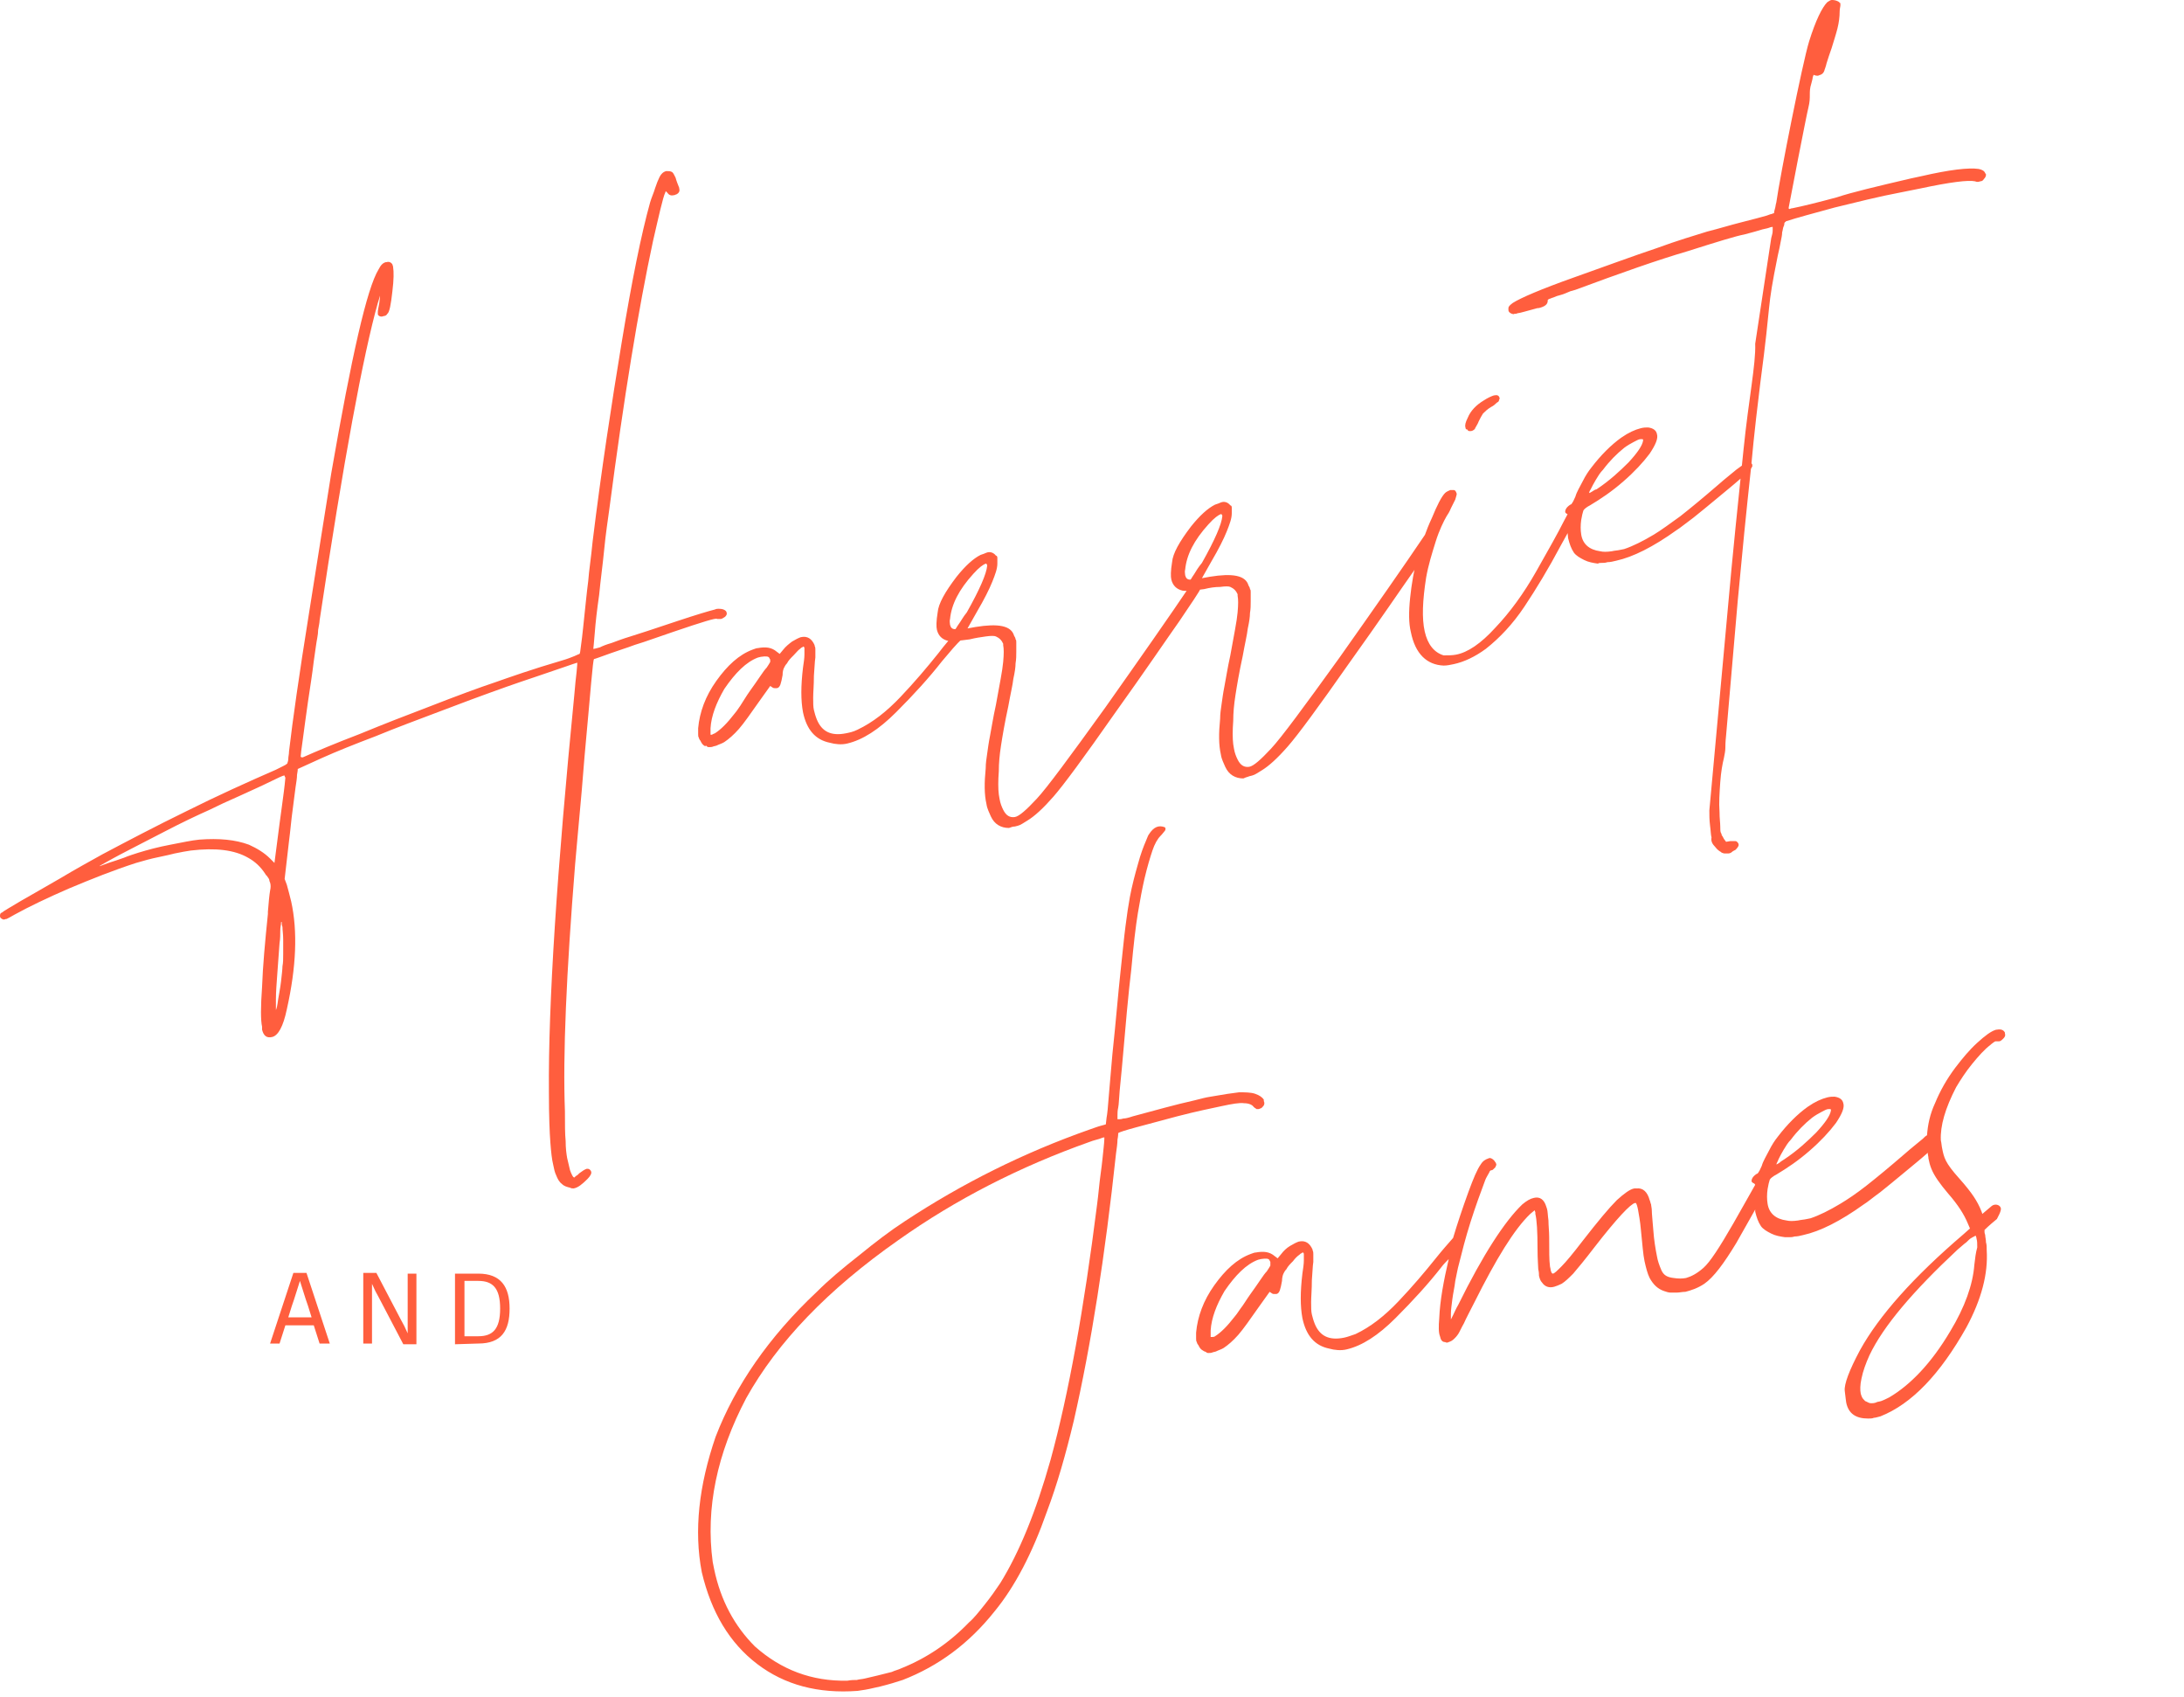
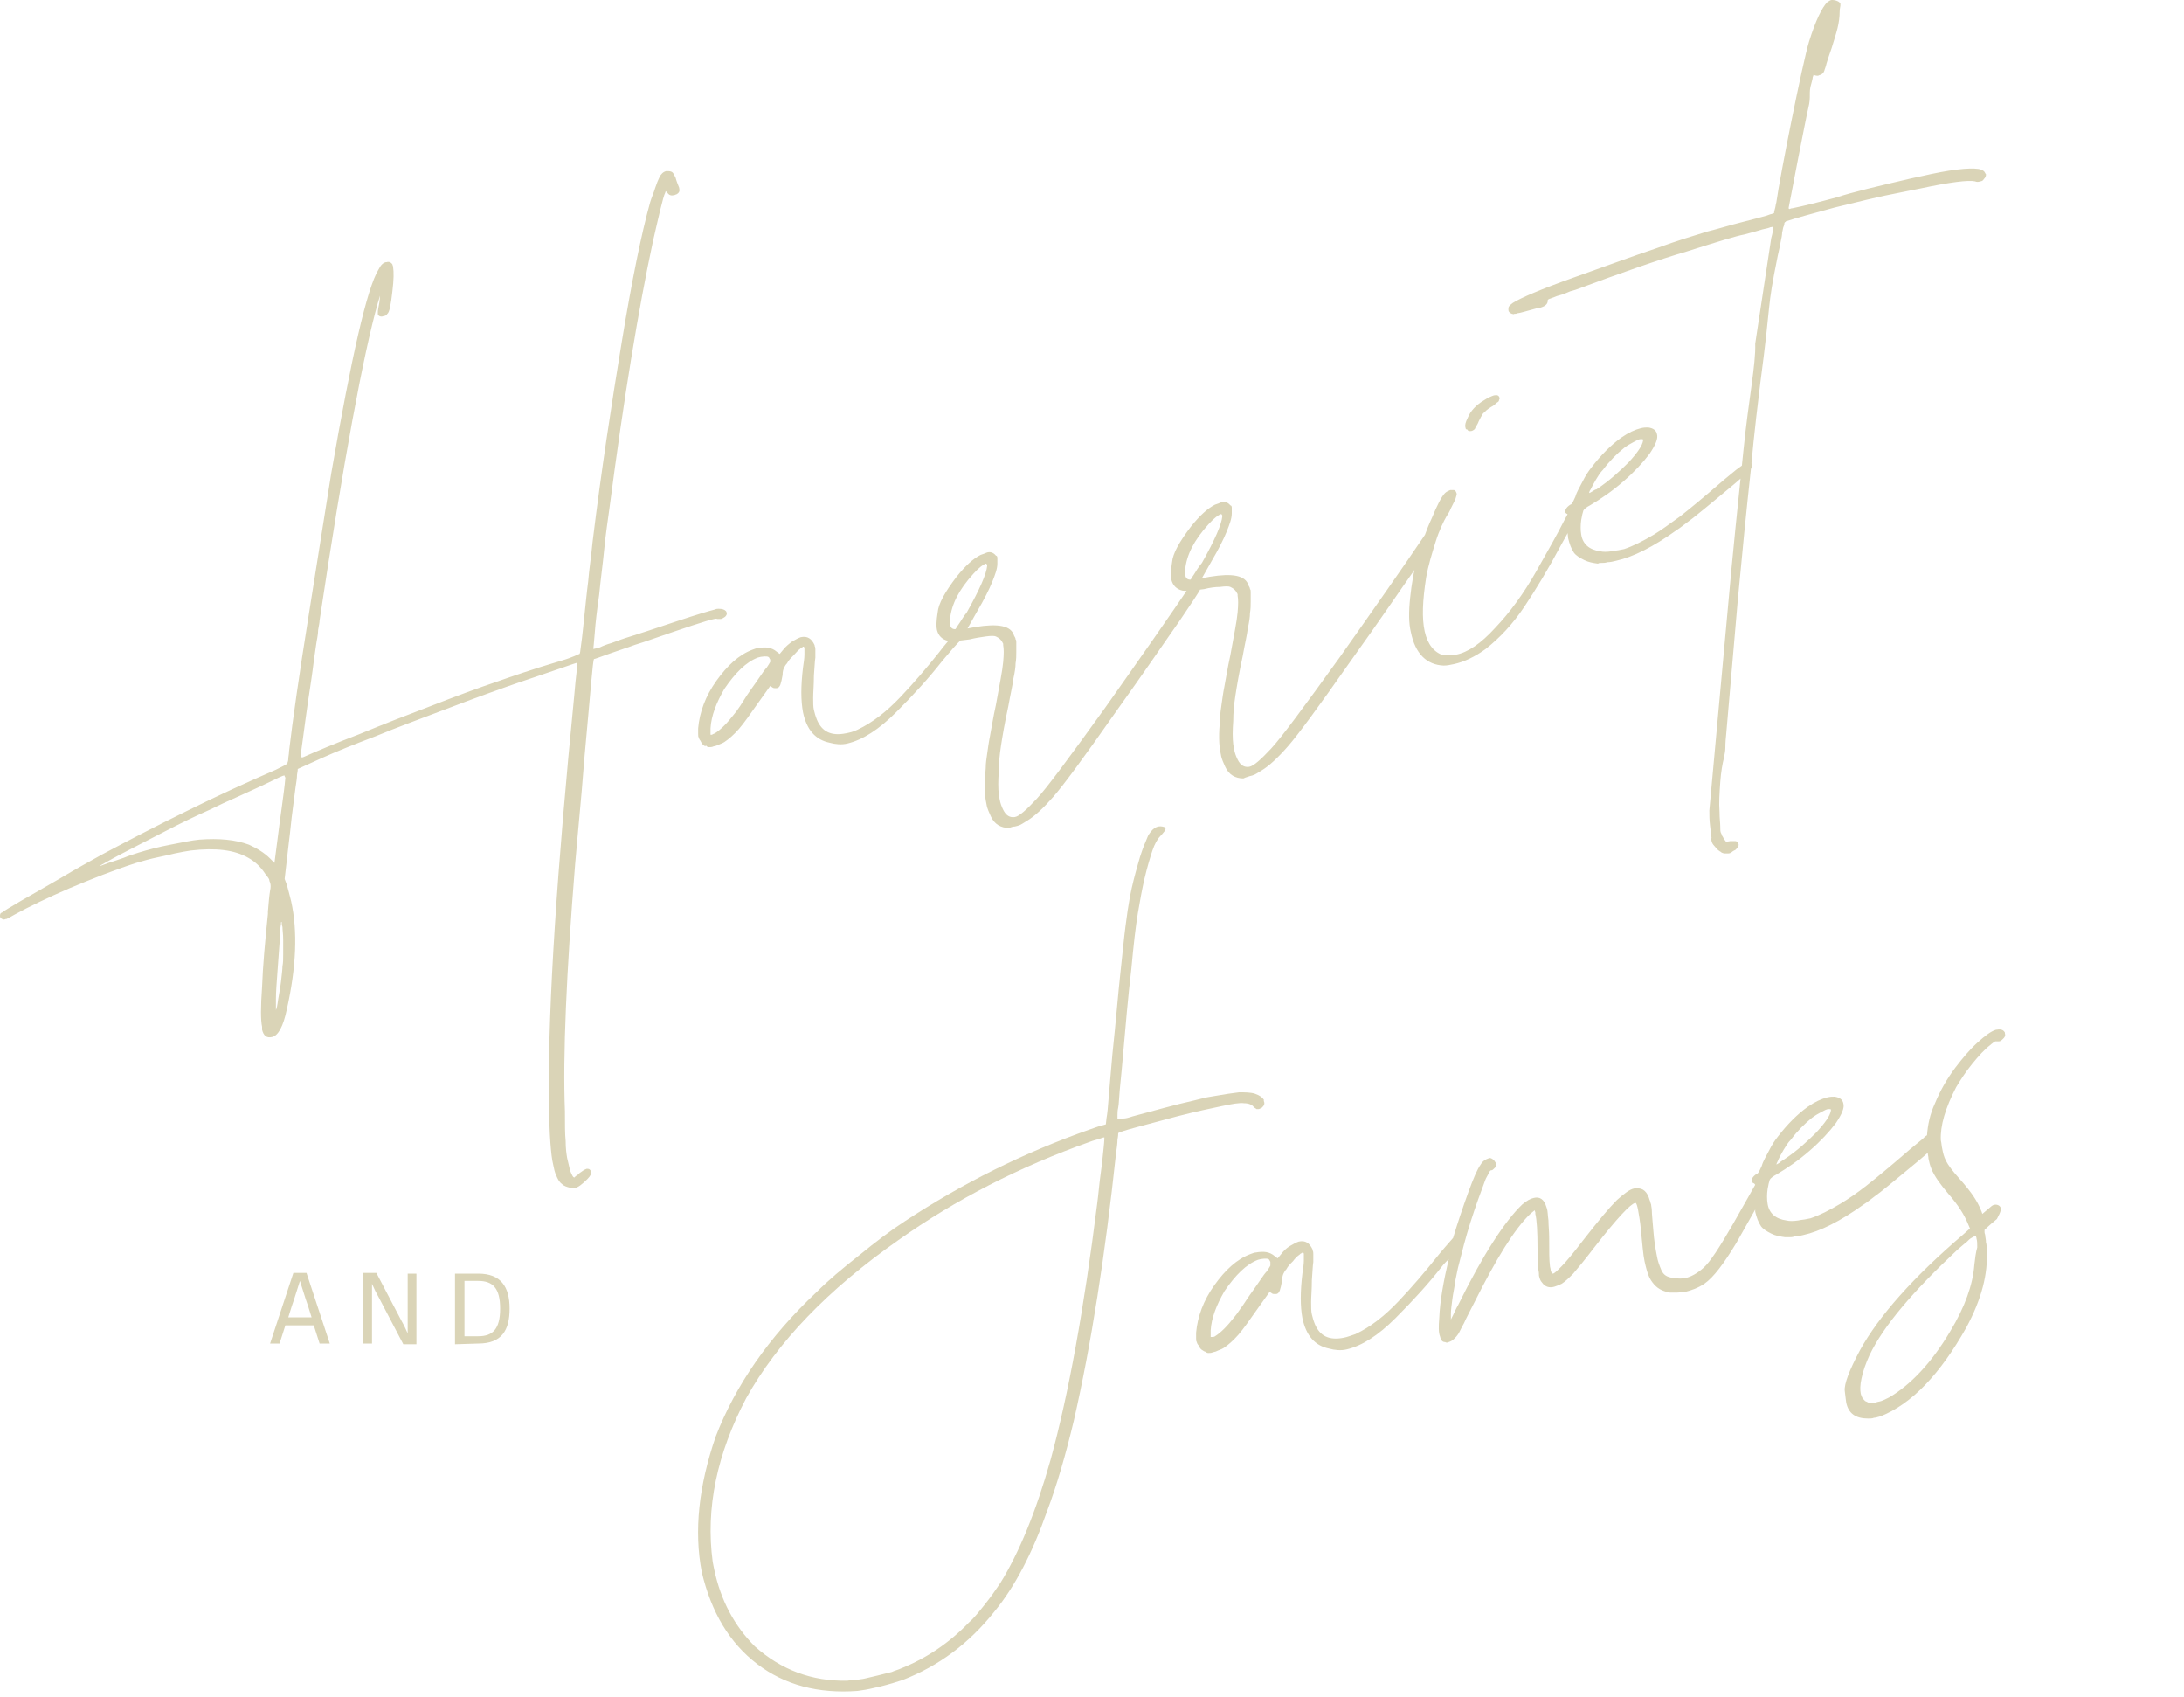
<svg xmlns="http://www.w3.org/2000/svg" version="1.1" id="Layer_1" x="0px" y="0px" viewBox="0 0 300 233" style="enable-background:new 0 0 300 233;" xml:space="preserve">
  <style type="text/css">
- 	.st0{fill:#FF5E3E;}
+ 	.st0{fill:#dad4b7;}
</style>
  <path class="st0" d="M63.8,175.9h1.9c2,0,3,1,3,3.8s-1,3.8-3,3.8h-1.9C63.8,183.5,63.8,175.9,63.8,175.9z M65.7,184.5  c3.2,0,4.3-1.8,4.3-4.8s-1.2-4.8-4.3-4.8h-3.2v9.7L65.7,184.5L65.7,184.5z M51.1,184.5v-6v-2.2l0,0c0.3,0.7,0.6,1.3,1,2l3.3,6.3h1.8  v-9.7H56v6v2.2l0,0c-0.3-0.7-0.6-1.3-1-2l-3.3-6.3h-1.8v9.7H51.1z M40.1,179.3c0.4-1.1,0.7-2.2,1.1-3.4l0,0c0.4,1.2,0.7,2.3,1.1,3.4  l0.5,1.6h-3.2L40.1,179.3z M45.3,184.5l-3.2-9.7h-1.8l-3.2,9.7h1.3l0.8-2.5h3.9l0.8,2.5H45.3z" />
  <path class="st0" d="M271.2,173.7c-0.2,2.7-1.3,5.8-3.3,9.1c-2.6,4.4-5.5,7.4-8.4,9.1c-0.4,0.2-0.8,0.4-1.1,0.5  c-0.3,0.1-0.6,0.1-0.7,0.2c-0.3,0.1-0.5,0.1-0.7,0.1c-0.3,0-0.5-0.2-0.8-0.3c-0.2-0.2-0.4-0.4-0.5-0.7l-0.1-0.3  c-0.1-0.5-0.1-1.2,0.1-2.1c0.2-1,0.6-2.1,1.1-3.2c1.9-4,6-8.8,12.1-14.5c0.5-0.4,0.9-0.8,1.2-1c0.3-0.3,0.5-0.5,0.7-0.6  s0.3-0.2,0.4-0.2l0.1-0.1c0,0,0,0,0.1,0c0,0.1,0.1,0.2,0.1,0.4c0.1,0.3,0.1,0.7,0.1,1.2C271.4,172,271.3,172.8,271.2,173.7   M174.5,173.8c-0.1,0.2-0.3,0.5-0.5,0.8c-0.2,0.2-0.5,0.6-0.9,1.2c-0.4,0.6-0.9,1.3-1.4,2s-0.9,1.4-1.3,1.9c-0.4,0.6-0.7,1-0.8,1.1  c-1,1.3-1.9,2.2-2.7,2.7c-0.1,0.1-0.3,0.1-0.4,0.1c-0.1,0-0.2,0-0.2,0v-0.1c0-0.1,0-0.4,0-0.8c0.1-1.7,0.8-3.5,1.9-5.4  c1.5-2.2,3-3.7,4.6-4.3l0.4-0.1c0.7-0.1,1.1-0.1,1.2,0.2c0,0.1,0.1,0.1,0.1,0.2C174.5,173.5,174.5,173.6,174.5,173.8 M244.3,159.2  c0.2-0.4,0.4-0.8,0.7-1.3s0.6-1,1-1.4c0.9-1.2,1.9-2.2,2.9-3c0.4-0.3,0.9-0.6,1.3-0.8c0.4-0.2,0.7-0.4,1-0.4c0.2,0,0.3,0,0.3,0.1  v0.1c-0.1,0.7-0.8,1.7-2,3c-1.2,1.2-2.6,2.5-4.4,3.7c-0.3,0.2-0.5,0.3-0.7,0.5c-0.2,0.1-0.3,0.2-0.4,0.2  C244.1,159.6,244.2,159.5,244.3,159.2 M274.8,165.8c-0.2-0.4-0.8-0.5-1.2-0.2l-1.3,1.1l-0.1-0.3c-0.3-0.8-0.7-1.5-1.1-2.1  s-1.1-1.5-2-2.5s-1.5-1.8-1.8-2.4c-0.3-0.6-0.4-1.1-0.5-1.6c-0.1-0.4-0.1-0.8-0.2-1.2c-0.1-2,0.6-4.4,2.1-7.3c0.6-1,1.3-2.1,2.2-3.2  c0.9-1.1,1.7-2,2.5-2.6c0.2-0.2,0.4-0.3,0.5-0.4c0.1,0,0.1-0.1,0.2-0.1s0.2,0,0.2,0c0.1,0,0.2,0,0.3,0c0.2,0,0.4-0.2,0.6-0.4  s0.3-0.4,0.2-0.7v-0.1c-0.2-0.4-0.6-0.5-1.1-0.4h-0.1c-0.7,0.2-1.5,0.8-2.6,1.8s-2,2.1-3,3.4c-1.2,1.6-2.1,3.2-2.8,4.9  c-0.7,1.5-1,3-1.1,4.4c-0.2,0.1-0.4,0.3-0.6,0.5c-0.7,0.6-1.5,1.2-2.4,2c-2.2,1.9-3.9,3.3-5.3,4.4c-1.4,1.1-2.6,1.9-3.6,2.5  c-1.5,0.9-2.9,1.6-4.1,2l-0.5,0.1c-0.4,0.1-0.8,0.1-1.2,0.2c-0.7,0.1-1.2,0.1-1.6,0c-1.5-0.2-2.4-1-2.6-2.3c-0.1-0.6-0.1-1.3,0-2  c0.1-0.6,0.2-1,0.3-1.3c0.1-0.2,0.5-0.5,0.9-0.7c1.5-0.9,3-1.9,4.6-3.3c1.5-1.3,2.7-2.6,3.6-3.8c0.8-1.2,1.2-2.1,1-2.7  c-0.1-0.5-0.5-0.8-1.2-0.9c-0.3,0-0.6,0-1,0.1c-0.8,0.2-1.7,0.6-2.7,1.3c-1.4,1-2.8,2.4-4.1,4.1c-0.4,0.5-0.8,1.1-1.2,1.9  c-0.4,0.8-0.8,1.4-1,2.1c-0.2,0.4-0.3,0.7-0.4,0.8c-0.1,0.2-0.2,0.3-0.3,0.3c-0.3,0.2-0.5,0.4-0.6,0.6c-0.1,0.2-0.1,0.3-0.1,0.4  c0,0.1,0.1,0.2,0.3,0.3c0.1,0,0.1,0.1,0.2,0.2l0,0c-0.6,1.1-1.6,2.8-3,5.3c-1.9,3.3-3.2,5.3-4.1,6.1c-0.9,0.8-1.7,1.2-2.4,1.4  c-0.5,0.1-1.1,0.1-1.7,0c-0.9-0.1-1.4-0.4-1.7-1.1c-0.3-0.7-0.5-1.3-0.6-1.9c-0.2-1-0.4-2.2-0.5-3.6c-0.1-1.3-0.2-2.2-0.2-2.6  c0-0.4-0.1-0.7-0.1-0.9c-0.1-0.2-0.1-0.4-0.2-0.6c-0.3-1.1-0.9-1.7-1.8-1.6c-0.1,0-0.2,0-0.3,0c-0.6,0.1-1.4,0.7-2.4,1.6  c-1.1,1.1-2.6,2.9-4.7,5.6c-1.3,1.7-2.3,2.9-2.9,3.5c-0.6,0.6-1,1-1.2,1l0,0c-0.1,0-0.2-0.1-0.3-0.5c0-0.2-0.1-0.4-0.1-0.6  c-0.1-0.7-0.1-2-0.1-3.9c0-0.8-0.1-1.6-0.1-2.3c-0.1-0.7-0.1-1.3-0.2-1.6l-0.1-0.3c-0.3-1-0.9-1.4-1.7-1.2c-0.5,0.1-1,0.4-1.6,0.9  c-2.4,2.3-5.4,6.9-8.8,13.8c-0.3,0.5-0.5,1-0.7,1.4s-0.3,0.6-0.3,0.6c0-0.1,0-0.3,0-0.8s0.1-1.2,0.2-2c0.1-0.8,0.3-1.6,0.4-2.5  c0.2-0.9,0.3-1.6,0.5-2.3c0.4-1.6,0.9-3.6,1.6-5.8c0.7-2.2,1.4-4.1,2-5.7c0.1-0.3,0.3-0.6,0.4-0.8c0.1-0.2,0.2-0.3,0.2-0.4  c0.1-0.1,0.1-0.2,0.3-0.2c0.1,0,0.2-0.1,0.3-0.2c0.1-0.1,0.2-0.2,0.2-0.2c0.1-0.2,0.2-0.4,0.1-0.5c0-0.1,0-0.1-0.1-0.2  c-0.1-0.2-0.3-0.4-0.5-0.5s-0.3-0.1-0.5,0c-0.3,0.1-0.7,0.3-1,0.8c-0.5,0.7-1,1.9-1.7,3.8c-0.8,2.2-1.5,4.3-2.1,6.3  c-0.7,0.8-1.5,1.7-2.3,2.7c-1.6,2-3.3,4-5.2,6s-3.8,3.5-5.9,4.5c-0.6,0.2-1.1,0.4-1.6,0.5c-2,0.4-3.3-0.2-4-1.9  c-0.2-0.5-0.3-0.9-0.4-1.3c-0.1-0.4-0.1-1-0.1-1.7s0.1-1.7,0.1-3c0.1-1.1,0.1-1.9,0.2-2.5c0-0.6,0-1,0-1.1c0-0.2,0-0.3-0.1-0.5v-0.1  c-0.4-0.9-1-1.3-1.9-1.1c-0.3,0.1-0.7,0.3-1.2,0.6s-0.9,0.7-1.2,1.1l-0.5,0.6l-0.4-0.3c-0.7-0.6-1.5-0.7-2.6-0.5  c-0.2,0-0.4,0.1-0.7,0.2c-1.9,0.7-3.5,2.2-5,4.3s-2.3,4.3-2.5,6.5c0,0.4,0,0.6,0,0.8s0,0.4,0.1,0.5c0,0.1,0.1,0.3,0.2,0.4  c0.1,0.2,0.2,0.4,0.3,0.5s0.2,0.2,0.4,0.3c0.1,0.1,0.3,0.1,0.4,0.2c0.1,0.1,0.2,0.1,0.3,0.1c0.2,0,0.4,0,0.6-0.1l0.4-0.1  c0.4-0.2,0.8-0.3,1.1-0.5c0.6-0.4,1.3-1,2-1.8s1.6-2.1,2.8-3.8l1.5-2.1l0.3,0.2c0.1,0.1,0.3,0.1,0.3,0.1c0.1,0,0.2,0,0.3,0  c0.2,0,0.4-0.2,0.5-0.5s0.2-0.7,0.3-1.3c0-0.4,0.1-0.8,0.2-1c0.1-0.2,0.2-0.4,0.4-0.6c0.2-0.4,0.5-0.7,0.9-1.1  c0.3-0.4,0.6-0.7,0.9-0.9c0.1-0.1,0.2-0.2,0.3-0.2l0.1-0.1h0.1c0,0,0.1,0.1,0.1,0.2c0,0.1,0,0.4,0,0.9s-0.1,1.1-0.2,1.8  c-0.3,2.5-0.3,4.5,0,6.1c0.5,2.4,1.7,3.8,3.7,4.2c0.7,0.2,1.6,0.3,2.4,0.1c2.1-0.5,4.3-1.9,6.7-4.3c2.4-2.4,4.5-4.7,6.3-7  c0.3-0.4,0.7-0.8,1-1.1c-0.7,3-1.2,5.7-1.3,8.1c-0.1,1.2-0.1,2,0.1,2.5c0.1,0.5,0.3,0.8,0.7,0.8c0.2,0.1,0.3,0.1,0.5,0  c0.3-0.1,0.5-0.2,0.8-0.5c0.1-0.1,0.3-0.3,0.5-0.6s0.4-0.8,0.8-1.5c0.3-0.7,0.8-1.6,1.4-2.8c3-6,5.5-10.1,7.7-12.2l0.6-0.5l0.1,0.3  v0.2c0.2,0.8,0.3,2.4,0.3,4.8c0,1.5,0.1,2.4,0.1,2.8c0.1,0.4,0.1,0.7,0.1,0.9c0.1,0.4,0.2,0.7,0.4,0.9c0.4,0.6,1,0.8,1.7,0.6  c0.3-0.1,0.6-0.2,1-0.4c0.5-0.3,1-0.8,1.6-1.4c0.6-0.7,1.6-1.9,2.9-3.6c3.1-4,5-6,5.6-6.1c0.1,0,0.1,0,0.1,0  c0.1,0.1,0.2,0.4,0.3,0.9c0.1,0.6,0.3,1.6,0.4,2.8c0.2,1.9,0.3,3.4,0.5,4.3s0.4,1.7,0.7,2.3c0.5,0.9,1.1,1.5,2,1.8  c0.3,0.1,0.6,0.2,0.8,0.2s0.6,0,1,0c0.3,0,0.7-0.1,1.1-0.1c0.8-0.2,1.7-0.5,2.6-1.1c1.3-0.9,2.7-2.8,4.4-5.6  c1.1-1.9,1.9-3.4,2.6-4.6c0,0.1,0,0.2,0,0.3c0.2,0.8,0.4,1.4,0.8,2c0.3,0.4,0.8,0.7,1.4,1c0.6,0.3,1.2,0.4,1.9,0.5  c0.1,0,0.3,0,0.5,0c0.3,0,0.5,0,0.8-0.1c0.4,0,0.8-0.1,1.2-0.2c2.3-0.5,5.1-1.9,8.3-4.2c0.5-0.3,1.2-0.9,2.3-1.7  c1-0.8,2.1-1.7,3.3-2.7c1.2-1,2.2-1.8,3.1-2.6c0,0,0,0,0.1-0.1c0,0.3,0.1,0.5,0.1,0.8c0.1,0.5,0.2,0.9,0.4,1.4  c0.4,1,1.2,2.1,2.3,3.4c1.4,1.6,2.2,2.9,2.7,4.1l0.3,0.7l-0.9,0.8c-6.9,5.9-11.6,11.2-14.2,15.9c-1.5,2.8-2.2,4.7-2.1,5.6  c0.1,1,0.2,1.5,0.2,1.6c0.3,1.5,1.3,2.2,3,2.2c0.3,0,0.6,0,0.8-0.1c0.2,0,0.5-0.1,0.9-0.2c4.3-1.7,8.2-5.8,11.8-12.2  c2.1-3.9,3-7.4,2.8-10.6c0-0.4,0-0.8-0.1-1.1c0-0.4-0.1-0.7-0.1-0.9s-0.1-0.3-0.1-0.5c0-0.1,0-0.2,0-0.3c0.1-0.1,0.6-0.6,1.7-1.5  C274.9,166.3,274.9,166,274.8,165.8" />
  <path class="st0" d="M151.6,157.6c-0.1,0.9-0.2,2.1-0.4,3.5s-0.3,2.8-0.5,4.3c-1.8,14.3-3.9,26-6.4,35.1c-2,7.1-4.3,12.7-6.9,16.9  c-0.6,0.9-1.3,1.9-2.1,2.9s-1.5,1.9-2.2,2.5c-2.7,2.8-5.8,4.9-9.3,6.3c-0.4,0.2-0.9,0.3-1.3,0.5c-0.5,0.1-1.1,0.3-2,0.5  c-0.8,0.2-1.3,0.3-1.7,0.4c-0.4,0.1-0.8,0.1-1.1,0.2c-0.3,0-0.8,0-1.3,0.1c-4.9,0.1-9.1-1.5-12.7-4.7c-2.8-2.8-4.7-6.3-5.6-10.6  l-0.2-1c-1-7.4,0.6-14.9,4.6-22.5c4.3-7.7,11.2-14.9,20.9-21.7c7.9-5.6,16.7-10.1,26.3-13.5c0.5-0.2,1-0.3,1.3-0.4  c0.3-0.1,0.5-0.2,0.6-0.2h0.1C151.7,156.2,151.7,156.7,151.6,157.6 M157.8,114.6c-0.1,0.1-0.3,0.7-0.4,0.9c-0.3,0.7-0.7,1.7-1.1,3.2  c-0.4,1.4-0.8,2.9-1.1,4.5c-0.2,1.1-0.4,2.4-0.6,4c-0.2,1.5-0.4,3.7-0.7,6.4s-0.6,6.5-1.1,11.2c-0.2,2.5-0.4,4.4-0.5,5.8  c-0.1,1.4-0.2,2.4-0.3,2.9l-0.1,0.9c0,0-0.3,0.1-0.7,0.2c-0.4,0.1-0.9,0.3-1.5,0.5c-9.1,3.2-17.5,7.4-25.4,12.6  c-2,1.3-4.1,2.9-6.3,4.7c-2.3,1.8-4.2,3.4-5.8,5c-6.6,6.2-11.2,12.9-13.9,19.9c-2.3,6.7-3,12.9-1.9,18.6c1.3,5.5,3.8,9.7,7.6,12.6  c3.8,2.9,8.4,4.1,13.8,3.7c0.7-0.1,1.4-0.2,2.2-0.4l0.9-0.2c1.2-0.3,2.2-0.6,3.1-0.9c4.9-1.9,9.1-5,12.6-9.4c2.8-3.4,5.2-8,7.2-13.7  c1.4-3.7,2.6-7.9,3.7-12.5c2.4-10.5,4.3-22.7,5.8-36.7c0.1-0.7,0.2-1.4,0.2-1.9c0.1-0.5,0.1-0.8,0.1-0.9c0.1-0.1,1-0.4,2.5-0.8  c1.5-0.4,3.4-0.9,5.6-1.5c2.7-0.7,4.7-1.1,6.1-1.4c1.4-0.3,2.5-0.5,3.1-0.4c0.6,0,1.1,0.2,1.3,0.5c0.2,0.2,0.3,0.2,0.4,0.3  c0.1,0,0.2,0,0.3,0s0.2-0.1,0.3-0.1c0.2-0.1,0.3-0.3,0.4-0.4c0.1-0.2,0.1-0.4,0-0.6V151c-0.2-0.3-0.6-0.6-1.2-0.8  c-0.6-0.2-1.4-0.2-2.2-0.2c-0.9,0.1-2.2,0.3-3.9,0.6c-0.7,0.1-1.4,0.3-2.2,0.5c-2.7,0.6-5.5,1.4-8.5,2.2c-0.6,0.2-1,0.3-1.3,0.3  c-0.3,0.1-0.5,0.1-0.6,0.1h-0.2v-0.5c0-0.3,0-0.7,0.1-1.1c0.1-0.5,0.1-1.2,0.2-2.3c0.1-1,0.2-2.1,0.3-3.1c0.5-5.8,0.9-10.3,1.3-13.6  c0.3-3.3,0.6-5.9,0.9-7.7c0.3-1.8,0.6-3.4,0.9-4.7c0.4-1.7,0.8-3,1.1-3.9s0.7-1.6,1.1-2c0.3-0.3,0.5-0.6,0.6-0.7s0.1-0.3,0.1-0.3  c0-0.1-0.1-0.2-0.1-0.2C159.2,113.3,158.5,113.5,157.8,114.6" />
  <path class="st0" d="M78.8,163.2c0.6-0.1,1.2-0.6,1.9-1.3c0.4-0.4,0.6-0.8,0.5-1c0-0.1-0.1-0.2-0.2-0.3s-0.3-0.1-0.4-0.1  c-0.3,0.1-0.6,0.3-1,0.6c-0.2,0.2-0.3,0.3-0.5,0.4c-0.1,0.1-0.2,0.2-0.2,0.2c-0.1,0-0.2-0.1-0.3-0.3c-0.1-0.2-0.2-0.4-0.3-0.7  l-0.4-1.7c-0.1-0.6-0.2-1.3-0.2-2.3c-0.1-1-0.1-2.3-0.1-4.1c-0.3-7.7,0.2-19,1.4-33.9c0.2-2.1,0.4-4.7,0.7-7.8  c0.3-3.1,0.5-6.2,0.8-9.3c0.3-3.1,0.5-5.7,0.7-7.8c0.2-2.1,0.3-3.2,0.4-3.3c0.1,0,0.9-0.3,2.3-0.8s2.4-0.8,2.9-1s1.3-0.4,2.4-0.8  c4.9-1.7,7.9-2.7,8.9-2.9c0.2,0,0.3-0.1,0.4,0c0.2,0,0.3,0,0.5,0s0.4-0.2,0.6-0.3c0.2-0.2,0.3-0.4,0.2-0.6c0-0.1-0.1-0.2-0.1-0.2  c-0.2-0.2-0.5-0.3-1-0.3c-0.1,0-0.3,0-0.5,0.1c-0.8,0.2-2.5,0.7-5.2,1.6c-3.3,1.1-5.4,1.8-6.4,2.1c-1,0.3-1.8,0.6-2.6,0.9  c-0.7,0.2-1.2,0.4-1.6,0.6c-0.4,0.1-0.7,0.2-0.8,0.2h-0.1c0-0.1,0.1-0.8,0.2-2.2c0.1-1.4,0.3-3.1,0.6-5.2c0.2-2.1,0.5-4.2,0.7-6.3  c0.2-2.1,0.5-4,0.7-5.5c2-15.3,4-27.5,6-36.8c0.4-1.7,0.7-3.1,1-4.3c0.3-1.2,0.5-2,0.7-2.4c0-0.1,0.1-0.2,0.1-0.1  c0,0,0.1,0.1,0.2,0.2c0.2,0.3,0.5,0.4,0.9,0.3c0.1,0,0.2-0.1,0.3-0.1c0.4-0.2,0.5-0.5,0.4-0.8v-0.1c-0.2-0.5-0.4-1-0.5-1.4  c-0.2-0.4-0.3-0.6-0.4-0.7c-0.2-0.2-0.5-0.2-0.7-0.2h-0.2c-0.4,0.1-0.7,0.4-0.9,0.8c-0.2,0.4-0.4,0.9-0.6,1.5  c-0.2,0.7-0.5,1.3-0.7,2c-1.2,4.3-2.5,10.7-3.9,19.2s-2.8,17.6-4,27.4c-0.2,2.1-0.5,4-0.6,5.4c-0.2,1.5-0.4,3.6-0.7,6.4  c-0.1,1-0.2,1.8-0.3,2.5c-0.1,0.7-0.1,1-0.2,1.1c0,0-0.3,0.1-0.7,0.3c-0.5,0.2-1,0.4-1.7,0.6c-4.1,1.2-7.2,2.3-9.2,3  c-2.1,0.7-5.1,1.8-9.2,3.4c-2.9,1.1-6,2.3-9.4,3.7c-3.4,1.3-6,2.4-7.8,3.2h-0.2l-0.1-0.1c0-0.2,0.1-1,0.3-2.4s0.4-3.1,0.7-5.1  s0.6-3.9,0.8-5.6c0.1-0.7,0.2-1.4,0.3-2.1c0.1-0.8,0.3-1.5,0.3-2.2c0.1-0.6,0.2-1,0.2-1.3c3.3-22,6-36.5,8-43.6c0.2-0.6,0.3-1,0.3-1  l0,0c0,0.1,0,0.4-0.1,1s-0.2,1-0.2,1.2c0,0.1,0,0.2,0,0.3c0,0.2,0.1,0.2,0.2,0.3c0.2,0.1,0.4,0.1,0.6,0c0.2,0,0.4-0.1,0.5-0.3  c0.3-0.2,0.5-1.3,0.7-3.1c0.2-1.6,0.2-2.7,0.1-3.3c0-0.2-0.1-0.3-0.1-0.4c-0.2-0.3-0.5-0.4-0.8-0.3H53c-0.4,0.1-0.7,0.4-1,1  c-1.6,2.6-3.7,11.9-6.5,28c-0.8,4.9-1.8,11.4-3.1,19.5s-2.2,14.4-2.7,18.7c0,0.4-0.1,0.7-0.1,1s-0.1,0.5-0.1,0.5  c0,0.1,0,0.1-0.1,0.2s-0.3,0.2-0.5,0.3c-0.2,0.1-0.6,0.3-1,0.5c-3.9,1.7-8.1,3.6-12.3,5.7c-4.3,2.1-8.1,4.1-11.5,5.9  c-1.8,1-3.8,2.1-5.8,3.3c-2.1,1.2-3.8,2.2-5.4,3.1c-1.5,0.9-2.4,1.4-2.6,1.6C0,125.4,0,125.6,0,125.8c0,0.2,0.1,0.3,0.3,0.4  c0.1,0.1,0.3,0.1,0.5,0h0.1c0.2-0.1,0.6-0.3,1.1-0.6c2-1.1,4.5-2.3,7.5-3.6c3.1-1.3,6.1-2.5,9.2-3.5c1-0.3,2.1-0.6,3.1-0.8  c1-0.2,1.8-0.4,2.2-0.5c0.9-0.2,1.6-0.3,2.2-0.4c3.4-0.4,6-0.1,7.9,1c0.9,0.5,1.7,1.2,2.4,2.3c0,0,0,0.1,0.1,0.1  c0.2,0.3,0.4,0.5,0.4,0.7c0,0.1,0.1,0.3,0.1,0.3c0.1,0.3,0.1,0.7,0,1.1c-0.1,0.6-0.2,1.6-0.3,2.9v0.3c-0.4,3.9-0.7,7.2-0.8,10  c-0.2,2.8-0.2,4.6,0,5.5c0,0.2,0,0.3,0,0.4c0.2,0.8,0.6,1.2,1.4,1c0.8-0.2,1.5-1.4,2-3.8c1.3-5.8,1.5-10.7,0.6-14.8  c-0.2-0.8-0.4-1.6-0.6-2.3l-0.3-0.8l0.6-5.2c0.2-1.5,0.3-2.9,0.5-4.3s0.3-2.5,0.4-3.1c0.1-0.7,0.2-1.2,0.2-1.7  c0.1-0.5,0.1-0.7,0.1-0.8c0.2-0.1,1.3-0.6,3.3-1.5s4.5-1.9,7.4-3c2.9-1.2,5.9-2.3,8.8-3.4c3.4-1.3,5.6-2.1,6.7-2.5s3.3-1.2,6.6-2.3  c3.3-1.1,5.2-1.8,5.6-1.9l0,0c0,0,0,0.4-0.1,1.3c-0.1,0.8-0.2,1.8-0.3,3c-2.4,24.3-3.6,42.5-3.5,54.7c0,3.3,0.1,5.6,0.2,6.9  c0.1,1.3,0.2,2.3,0.4,3.1c0.1,0.5,0.2,1,0.4,1.4c0.2,0.5,0.4,0.9,0.8,1.2c0.3,0.3,0.7,0.4,1.1,0.5C78.5,163.2,78.6,163.2,78.8,163.2   M38.6,134.8c-0.1,0.9-0.3,1.8-0.4,2.5c-0.1,0.8-0.2,1.2-0.3,1.4l0,0c0-0.2,0-0.7,0-1.5c0-1,0.1-2.2,0.2-3.6  c0.1-1.4,0.2-2.8,0.3-4.1c0.1-0.6,0.1-1.2,0.1-1.7s0.1-0.8,0.1-0.9s0-0.1,0-0.2s0.1-0.1,0.1-0.1v0.1c0,0.1,0,0.3,0.1,0.6  c0,0.4,0.1,1,0.1,1.7s0,1.3,0,2s0,1.2-0.1,1.7C38.8,133.1,38.7,133.9,38.6,134.8 M39.2,106.8c-0.1,1.2-0.3,2.6-0.5,4.1  c-0.1,0.7-0.2,1.5-0.3,2.2l-0.7,5.4l-0.6-0.6c-0.8-0.8-1.8-1.4-2.9-1.9c-1.9-0.7-4.1-0.9-6.8-0.7c-1.1,0.1-2.4,0.4-4,0.7  c-1.6,0.3-3.1,0.7-4.4,1.1c-0.6,0.2-1.3,0.4-2,0.7c-0.8,0.3-1.5,0.5-2.1,0.7s-1,0.4-1.1,0.4s-0.1,0.1-0.1,0.1v-0.1  c0.2-0.1,1.2-0.7,2.9-1.6s3.7-1.9,6-3.1s4.4-2.2,6.2-3c1.2-0.6,2.5-1.2,4.1-1.9c1.5-0.7,2.9-1.3,4.1-1.9c1.2-0.6,1.9-0.9,2-0.9  s0.1,0,0.1,0v0.1L39.2,106.8z M97.1,102.5c0.1,0.1,0.2,0.1,0.3,0.1c0.2,0,0.4,0,0.6-0.1l0.4-0.1c0.4-0.2,0.8-0.3,1.1-0.5  c0.6-0.4,1.3-1,2-1.8s1.6-2.1,2.8-3.8l1.5-2.1l0.3,0.2c0.1,0.1,0.3,0.1,0.3,0.1s0.2,0,0.3,0c0.2,0,0.4-0.2,0.5-0.5s0.2-0.7,0.3-1.3  c0-0.5,0.1-0.8,0.2-1s0.2-0.4,0.4-0.6c0.2-0.4,0.5-0.7,0.9-1.1s0.6-0.7,0.9-0.9c0.1-0.1,0.2-0.2,0.3-0.2l0.1-0.1h0.1  c0,0,0.1,0.1,0.1,0.2s0,0.4,0,0.9s-0.1,1.1-0.2,1.8c-0.3,2.5-0.3,4.5,0,6.1c0.5,2.4,1.7,3.8,3.7,4.2c0.7,0.2,1.6,0.3,2.4,0.1  c2.1-0.5,4.3-1.9,6.7-4.3c2.4-2.4,4.5-4.7,6.3-7c1.1-1.3,2-2.4,2.7-3c0.3-0.3,0.5-0.5,0.5-0.7s0-0.3,0-0.4c0-0.2-0.1-0.3-0.3-0.3  c-0.1-0.1-0.2-0.1-0.3-0.1c-0.2,0-0.3,0.1-0.5,0.3c-0.8,0.9-1.7,1.9-2.6,3.1c-1.6,2-3.3,4-5.2,6c-1.9,2-3.8,3.5-5.9,4.5  c-0.6,0.3-1.1,0.4-1.6,0.5c-2,0.4-3.3-0.2-4-1.9c-0.2-0.5-0.3-0.9-0.4-1.3s-0.1-1-0.1-1.7s0.1-1.7,0.1-3c0.1-1.1,0.1-1.9,0.2-2.5  c0-0.6,0-1,0-1.1c0-0.2,0-0.3-0.1-0.5v-0.1c-0.4-0.9-1-1.3-1.9-1.1c-0.3,0.1-0.7,0.3-1.2,0.6c-0.4,0.3-0.9,0.7-1.2,1.1l-0.5,0.6  l-0.4-0.3c-0.7-0.6-1.5-0.7-2.6-0.5c-0.2,0-0.4,0.1-0.7,0.2c-1.9,0.7-3.5,2.2-5,4.3c-1.5,2.1-2.3,4.3-2.5,6.5c0,0.4,0,0.6,0,0.8  c0,0.2,0,0.4,0.1,0.5c0,0.1,0.1,0.3,0.2,0.4c0.1,0.2,0.2,0.4,0.3,0.5c0.1,0.1,0.2,0.2,0.4,0.3C96.9,102.3,97,102.4,97.1,102.5   M97.8,100.9c-0.1,0-0.2,0-0.2,0v-0.1c0-0.1,0-0.4,0-0.8c0.1-1.7,0.8-3.5,1.9-5.4c1.5-2.2,3-3.7,4.6-4.3l0.4-0.1  c0.7-0.1,1.1-0.1,1.2,0.2c0,0.1,0.1,0.1,0.1,0.2s0,0.2,0,0.3c-0.1,0.2-0.3,0.5-0.5,0.8c-0.2,0.2-0.5,0.6-0.9,1.2s-0.9,1.3-1.4,2  s-0.9,1.4-1.3,2s-0.7,1-0.8,1.1c-1,1.3-1.9,2.2-2.7,2.7C98,100.8,97.9,100.8,97.8,100.9 M139.4,113.5l0.4-0.1  c0.4-0.1,0.8-0.4,1.3-0.7c1-0.6,2.2-1.7,3.6-3.3c1.4-1.6,4.2-5.4,8.4-11.4c4.3-6,7.2-10.3,8.9-12.7c1.7-2.5,2.7-4,3-4.6  c0.1-0.3,0.2-0.4,0.2-0.5s0-0.2,0-0.2v-0.1c-0.1-0.3-0.3-0.4-0.7-0.3c-0.3,0.1-0.6,0.2-0.8,0.5c-3.1,4.6-7.1,10.3-11.9,17.1  c-4.9,6.8-8,11-9.4,12.5s-2.4,2.4-3,2.5c-0.7,0.1-1.2-0.2-1.6-1c-0.2-0.4-0.4-0.9-0.5-1.5l-0.1-0.6c-0.1-0.8-0.1-1.9,0-3.2  c0-1.1,0.1-2.2,0.3-3.5s0.5-3.1,1-5.4c0.3-1.7,0.6-2.9,0.7-3.8c0.2-0.9,0.3-1.6,0.3-2.1c0.1-0.6,0.1-1.1,0.1-1.6c0-0.7,0-1.1,0-1.3  c0-0.2,0-0.3-0.1-0.4c0-0.2-0.1-0.3-0.2-0.5c-0.4-1.4-2.2-1.7-5.3-1.2l-1.1,0.2l1.3-2.3c1-1.7,1.7-3.1,2.1-4.1  c0.4-1,0.7-1.8,0.7-2.5c0-0.3,0-0.5,0-0.8c0-0.2-0.1-0.3-0.2-0.3c-0.3-0.4-0.8-0.6-1.3-0.4c-0.2,0.1-0.5,0.2-0.8,0.3  c-1,0.5-2.1,1.5-3.3,3c-1.6,2.1-2.5,3.7-2.6,4.9c-0.2,1.2-0.2,2-0.1,2.4c0.2,0.8,0.7,1.3,1.5,1.5c0.5,0.1,1.5,0,3-0.2  c0.8-0.2,1.5-0.3,2.2-0.4s1.2-0.1,1.4,0s0.4,0.2,0.6,0.4c0.2,0.2,0.3,0.4,0.4,0.6v0.2c0.1,0.5,0.1,1.2,0,2.3c-0.1,1.2-0.5,3.1-1,5.9  c-0.4,1.8-0.6,3.2-0.8,4.2s-0.3,1.8-0.4,2.5c-0.1,0.7-0.2,1.3-0.2,2c-0.2,2-0.2,3.6,0.1,4.9c0.1,0.7,0.4,1.2,0.6,1.7  c0.5,1.1,1.4,1.6,2.5,1.6C138.9,113.6,139.1,113.5,139.4,113.5 M131.7,85.7c-0.3,0.4-0.4,0.7-0.5,0.7c-0.4,0-0.6-0.2-0.7-0.6  c0-0.2-0.1-0.5,0-0.8c0.2-2,1.2-4,3.2-6.2c0.8-0.9,1.4-1.3,1.7-1.4c0.1,0,0.1,0,0.2,0.2v0.1c-0.1,1.1-1,3.2-2.8,6.4  C132.3,84.7,132,85.3,131.7,85.7 M171.6,106.6l0.4-0.1c0.4-0.1,0.8-0.4,1.3-0.7c1-0.6,2.2-1.7,3.6-3.3c1.4-1.6,4.2-5.4,8.4-11.4  c4.3-6,7.2-10.3,8.9-12.7c1.7-2.5,2.7-4,3-4.6c0.1-0.2,0.2-0.4,0.2-0.5s0-0.2,0-0.2V73c-0.1-0.3-0.3-0.4-0.7-0.3  c-0.3,0.1-0.6,0.2-0.8,0.5c-3.1,4.6-7.1,10.3-11.9,17.1c-4.9,6.8-8,11-9.4,12.5s-2.4,2.4-3,2.5c-0.7,0.1-1.2-0.2-1.6-1  c-0.2-0.4-0.4-0.9-0.5-1.5l-0.1-0.6c-0.1-0.8-0.1-1.9,0-3.2c0-1.1,0.1-2.2,0.3-3.5s0.5-3.1,1-5.4c0.3-1.7,0.6-2.9,0.7-3.8  c0.2-0.9,0.3-1.6,0.3-2.1c0.1-0.6,0.1-1.1,0.1-1.6c0-0.7,0-1.1,0-1.3c0-0.2,0-0.3-0.1-0.4c0-0.2-0.1-0.3-0.2-0.5  c-0.4-1.4-2.2-1.7-5.3-1.2l-1.1,0.2l1.3-2.3c1-1.7,1.7-3.1,2.1-4.1c0.4-1,0.7-1.8,0.7-2.5c0-0.3,0-0.5,0-0.8c0-0.2-0.1-0.3-0.2-0.3  c-0.3-0.4-0.8-0.6-1.3-0.4c-0.2,0.1-0.5,0.2-0.8,0.3c-1,0.5-2.1,1.5-3.3,3c-1.6,2.1-2.5,3.7-2.6,4.9c-0.2,1.2-0.2,2-0.1,2.4  c0.2,0.8,0.7,1.3,1.5,1.5c0.5,0.1,1.5,0,3-0.2c0.8-0.2,1.5-0.3,2.2-0.3c0.7-0.1,1.2-0.1,1.4,0s0.4,0.2,0.6,0.4  c0.2,0.2,0.3,0.4,0.4,0.6v0.2c0.1,0.5,0.1,1.2,0,2.3c-0.1,1.2-0.5,3.1-1,5.9c-0.4,1.8-0.6,3.2-0.8,4.2s-0.3,1.8-0.4,2.5  c-0.1,0.7-0.2,1.3-0.2,2c-0.2,2-0.2,3.6,0.1,4.9c0.1,0.7,0.4,1.2,0.6,1.7c0.5,1.1,1.4,1.6,2.5,1.6  C171.2,106.7,171.4,106.7,171.6,106.6 M164,78.9c-0.3,0.4-0.4,0.7-0.5,0.7c-0.4,0-0.6-0.2-0.7-0.6c0-0.2-0.1-0.5,0-0.8  c0.2-2,1.2-4,3.2-6.2c0.8-0.9,1.4-1.3,1.7-1.4c0.1,0,0.1,0,0.2,0.2v0.1c-0.1,1.1-1,3.2-2.8,6.4C164.6,77.9,164.3,78.4,164,78.9   M202,59.2c0.2,0,0.4-0.1,0.6-0.3c0-0.1,0.1-0.2,0.2-0.4c0.1-0.2,0.2-0.3,0.3-0.6c0.2-0.4,0.4-0.8,0.6-1.1c0.3-0.3,0.6-0.6,1.1-0.9  c0.4-0.2,0.6-0.4,0.8-0.6c0.2-0.1,0.3-0.2,0.3-0.3s0.1-0.2,0.1-0.3l0,0c-0.1-0.4-0.3-0.5-0.8-0.4c-0.3,0.1-0.8,0.3-1.4,0.7  c-1,0.6-1.8,1.4-2.2,2.4c-0.3,0.6-0.4,1-0.3,1.3c0,0.2,0.1,0.3,0.3,0.3C201.6,59.2,201.8,59.2,202,59.2 M199.7,91.2  c1.4-0.3,2.9-1,4.4-2.1c1.9-1.5,3.7-3.4,5.3-5.8s3.3-5.2,5-8.4c1.7-3.1,2.7-4.8,3-5.1c0.3-0.5,0.4-0.9,0.4-1.1l0,0  c-0.1-0.2-0.3-0.3-0.5-0.3c-0.1,0-0.2,0.1-0.4,0.2s-0.3,0.2-0.5,0.3c-0.2,0.1-0.7,1-1.6,2.7c-0.8,1.6-2.1,3.9-3.8,6.9  s-3.6,5.6-5.6,7.7c-2,2.2-3.8,3.4-5.4,3.7c-0.5,0.1-1.1,0.1-1.7,0.1c-1.3-0.4-2.2-1.5-2.6-3.3c-0.4-1.8-0.3-4.2,0.2-7.4  c0.3-1.7,0.8-3.3,1.3-4.9s1.1-2.8,1.5-3.5c0.2-0.3,0.4-0.6,0.6-1.1c0.2-0.4,0.4-0.8,0.6-1.2c0.1-0.4,0.2-0.6,0.2-0.8  c-0.1-0.3-0.2-0.5-0.4-0.5s-0.4,0-0.5,0c-0.2,0.1-0.5,0.2-0.7,0.4c-0.5,0.5-1.1,1.7-1.8,3.4c-0.8,1.7-1.4,3.5-1.9,5.2  c-0.6,2-0.9,3.9-1.1,5.8c-0.2,1.9-0.2,3.5,0.1,4.7c0.6,3,2.2,4.5,4.5,4.6C198.8,91.4,199.2,91.3,199.7,91.2 M220,77.3  c0.3,0,0.5,0,0.8-0.1c0.4,0,0.8-0.1,1.2-0.2c2.3-0.5,5.1-1.9,8.3-4.2c0.5-0.3,1.2-0.9,2.3-1.7c1-0.8,2.1-1.7,3.3-2.7  s2.2-1.8,3.1-2.6c0.9-0.8,1.4-1.2,1.5-1.4c0.1-0.1,0.1-0.3,0.2-0.3c0-0.1,0-0.2,0-0.3c-0.1-0.2-0.2-0.3-0.3-0.3s-0.3,0-0.4,0  c-0.1,0-0.2,0.1-0.3,0.1c-0.1,0.1-0.5,0.4-1.2,0.9c-0.7,0.6-1.5,1.2-2.4,2c-2.2,1.9-3.9,3.3-5.3,4.4c-1.4,1-2.6,1.9-3.6,2.5  c-1.5,0.9-2.9,1.6-4.1,2l-0.5,0.1c-0.4,0.1-0.8,0.1-1.2,0.2c-0.7,0.1-1.2,0.1-1.6,0c-1.5-0.2-2.4-1-2.6-2.3c-0.1-0.6-0.1-1.3,0-2  c0.1-0.6,0.2-1,0.3-1.3c0.1-0.2,0.5-0.5,0.9-0.7c1.5-0.9,3-1.9,4.6-3.3c1.5-1.3,2.7-2.6,3.6-3.8c0.8-1.2,1.2-2.1,1-2.7  c-0.1-0.5-0.5-0.8-1.2-0.9c-0.3,0-0.6,0-1,0.1c-0.8,0.2-1.7,0.6-2.7,1.3c-1.4,1-2.8,2.4-4.1,4.1c-0.4,0.5-0.8,1.1-1.2,1.9  s-0.8,1.4-1,2.1c-0.2,0.4-0.3,0.7-0.4,0.8c-0.1,0.2-0.2,0.3-0.3,0.3c-0.3,0.2-0.5,0.4-0.6,0.6s-0.1,0.3-0.1,0.4s0.1,0.2,0.3,0.3  c0.1,0,0.1,0.1,0.2,0.2l0,0c0,0.1,0,0.1,0,0.2s0,0.3-0.1,0.5c-0.1,0.8-0.1,1.6,0,2.4c0.2,0.8,0.4,1.4,0.8,2c0.3,0.4,0.8,0.7,1.4,1  c0.6,0.3,1.2,0.4,1.9,0.5C219.6,77.3,219.8,77.3,220,77.3 M218.7,67.5c-0.2,0.1-0.3,0.2-0.4,0.2c0-0.1,0-0.2,0.2-0.5  c0.2-0.4,0.4-0.8,0.7-1.3s0.6-1,1-1.4c0.9-1.2,1.9-2.2,2.9-3c0.4-0.3,0.9-0.6,1.3-0.8c0.4-0.2,0.7-0.4,1-0.4c0.2,0,0.3,0,0.3,0.1  v0.1c-0.1,0.7-0.8,1.7-2,3c-1.2,1.2-2.6,2.5-4.4,3.7C219.1,67.2,218.9,67.4,218.7,67.5 M235.6,116.3c0.3,0.4,0.6,0.6,0.8,0.7  l0.1,0.1c0.1,0,0.2,0.1,0.4,0.1s0.3,0,0.5,0s0.4-0.1,0.5-0.2s0.3-0.2,0.5-0.3c0.3-0.3,0.5-0.6,0.4-0.8c0-0.1-0.1-0.2-0.2-0.3  c-0.1-0.1-0.2-0.1-0.3-0.1s-0.3,0-0.6,0l-0.6,0.1l-0.3-0.4c-0.1-0.2-0.2-0.4-0.3-0.5c0-0.2-0.1-0.3-0.1-0.3  c-0.1-0.2-0.1-0.5-0.1-0.9c0-0.5-0.1-1.1-0.1-2c-0.1-1.3,0-2.6,0.1-4.1c0.1-1.4,0.3-2.5,0.5-3.3c0.1-0.5,0.2-1,0.2-1.4  c0-0.2,0-0.8,0.1-1.7l1.6-18.5c0.6-6.5,1.2-12.5,1.8-18c0.5-5.5,1-9.4,1.3-11.9c1.6-12,0.8-9.6,2.4-17.5c0.2-0.8,0.3-1.4,0.4-1.9  c0.1-0.5,0.2-0.9,0.2-1.3c0.1-0.3,0.1-0.6,0.2-0.8s0.1-0.3,0.1-0.4s0.1-0.2,0.1-0.2s0.1,0,0.1-0.1c1.5-0.5,3.8-1.1,6.7-1.9  c2.9-0.7,6-1.5,9.2-2.1l2.5-0.5c4.2-0.9,6.7-1.2,7.6-1c0.2,0.1,0.5,0.1,0.7,0c0.2,0,0.4-0.1,0.5-0.3c0.2-0.2,0.3-0.4,0.3-0.6  c0-0.1,0-0.1-0.1-0.2c-0.1-0.3-0.4-0.5-0.9-0.6c-1.4-0.2-4,0.1-7.9,1l-1.4,0.3c-4.7,1.1-8.1,1.9-10.2,2.6c-2.6,0.7-4.6,1.2-6.1,1.5  c-0.2,0-0.3,0.1-0.4,0.1c0,0-0.1,0-0.1-0.1v-0.1c0-0.1,2.5-13,2.7-13.7c0.2-0.8,0.2-1.3,0.2-1.8c0-0.4,0-0.9,0.2-1.5  c0.1-0.4,0.2-0.7,0.2-0.9c0.1-0.2,0.1-0.3,0.1-0.3l0,0c0.1,0,0.1,0,0.1,0c0.2,0.1,0.4,0.1,0.5,0.1s0.2-0.1,0.3-0.1  c0.3-0.1,0.5-0.3,0.6-0.6c0-0.1,0.2-0.5,0.3-1c0.2-0.6,0.4-1.3,0.7-2.1c0.3-1,0.6-1.9,0.8-2.7s0.3-1.6,0.3-2.3  c0-0.4,0.1-0.7,0.1-0.8s0-0.2,0-0.3s0-0.1-0.1-0.1c0-0.1-0.1-0.1-0.2-0.2C252.1,0,251.8,0,251.6,0s-0.4,0.2-0.6,0.3  c-0.7,0.7-1.6,2.5-2.5,5.4s-4,18.5-4.5,22.1c-0.1,0.3-0.1,0.6-0.2,0.9c-0.1,0.3-0.1,0.4-0.1,0.5s-0.1,0.1-0.1,0.1  c-0.1,0-0.2,0.1-0.3,0.1s-0.3,0.1-0.6,0.2c-0.7,0.2-1.8,0.5-3.4,0.9c-1.6,0.4-3.2,0.9-4.8,1.3c-1.6,0.5-4,1.2-7,2.3  c-3,1-6.8,2.4-11.3,4s-7.3,2.8-8.4,3.5c-0.4,0.3-0.6,0.5-0.6,0.7s0,0.3,0,0.3c0,0.2,0.2,0.4,0.5,0.5c0.1,0,0.2,0.1,0.3,0  c0.1,0,0.3,0,0.5-0.1c0.2,0,0.5-0.1,0.9-0.2c0.4-0.1,0.7-0.2,1.1-0.3c0.4-0.1,0.6-0.2,0.9-0.2c0.8-0.2,1.2-0.5,1.2-1l0,0v-0.1  c0,0,0,0,0.1-0.1c0.1,0,0.1-0.1,0.3-0.1c0.1-0.1,0.3-0.1,0.5-0.2c0.2-0.1,0.5-0.2,0.9-0.3s0.8-0.3,1.3-0.5l0.7-0.2  c6.2-2.3,11.3-4.1,15.4-5.3c4.1-1.3,6.7-2.1,7.8-2.3c1.1-0.3,1.9-0.5,2.5-0.7c0.5-0.1,0.9-0.2,1.1-0.3c0.2,0,0.3-0.1,0.3,0  c0,0,0,0.2,0,0.5s-0.1,0.6-0.2,1l-2.2,14.5c0.1,2.8-0.9,7.6-1.6,14.5c-0.7,6.8-1.5,14.3-2.2,22.3l-2.5,27.3c0,0.6,0,1.3,0.1,2.1  c0.1,0.7,0.1,1.3,0.2,1.6C235,115.5,235.2,115.9,235.6,116.3" />
</svg>
